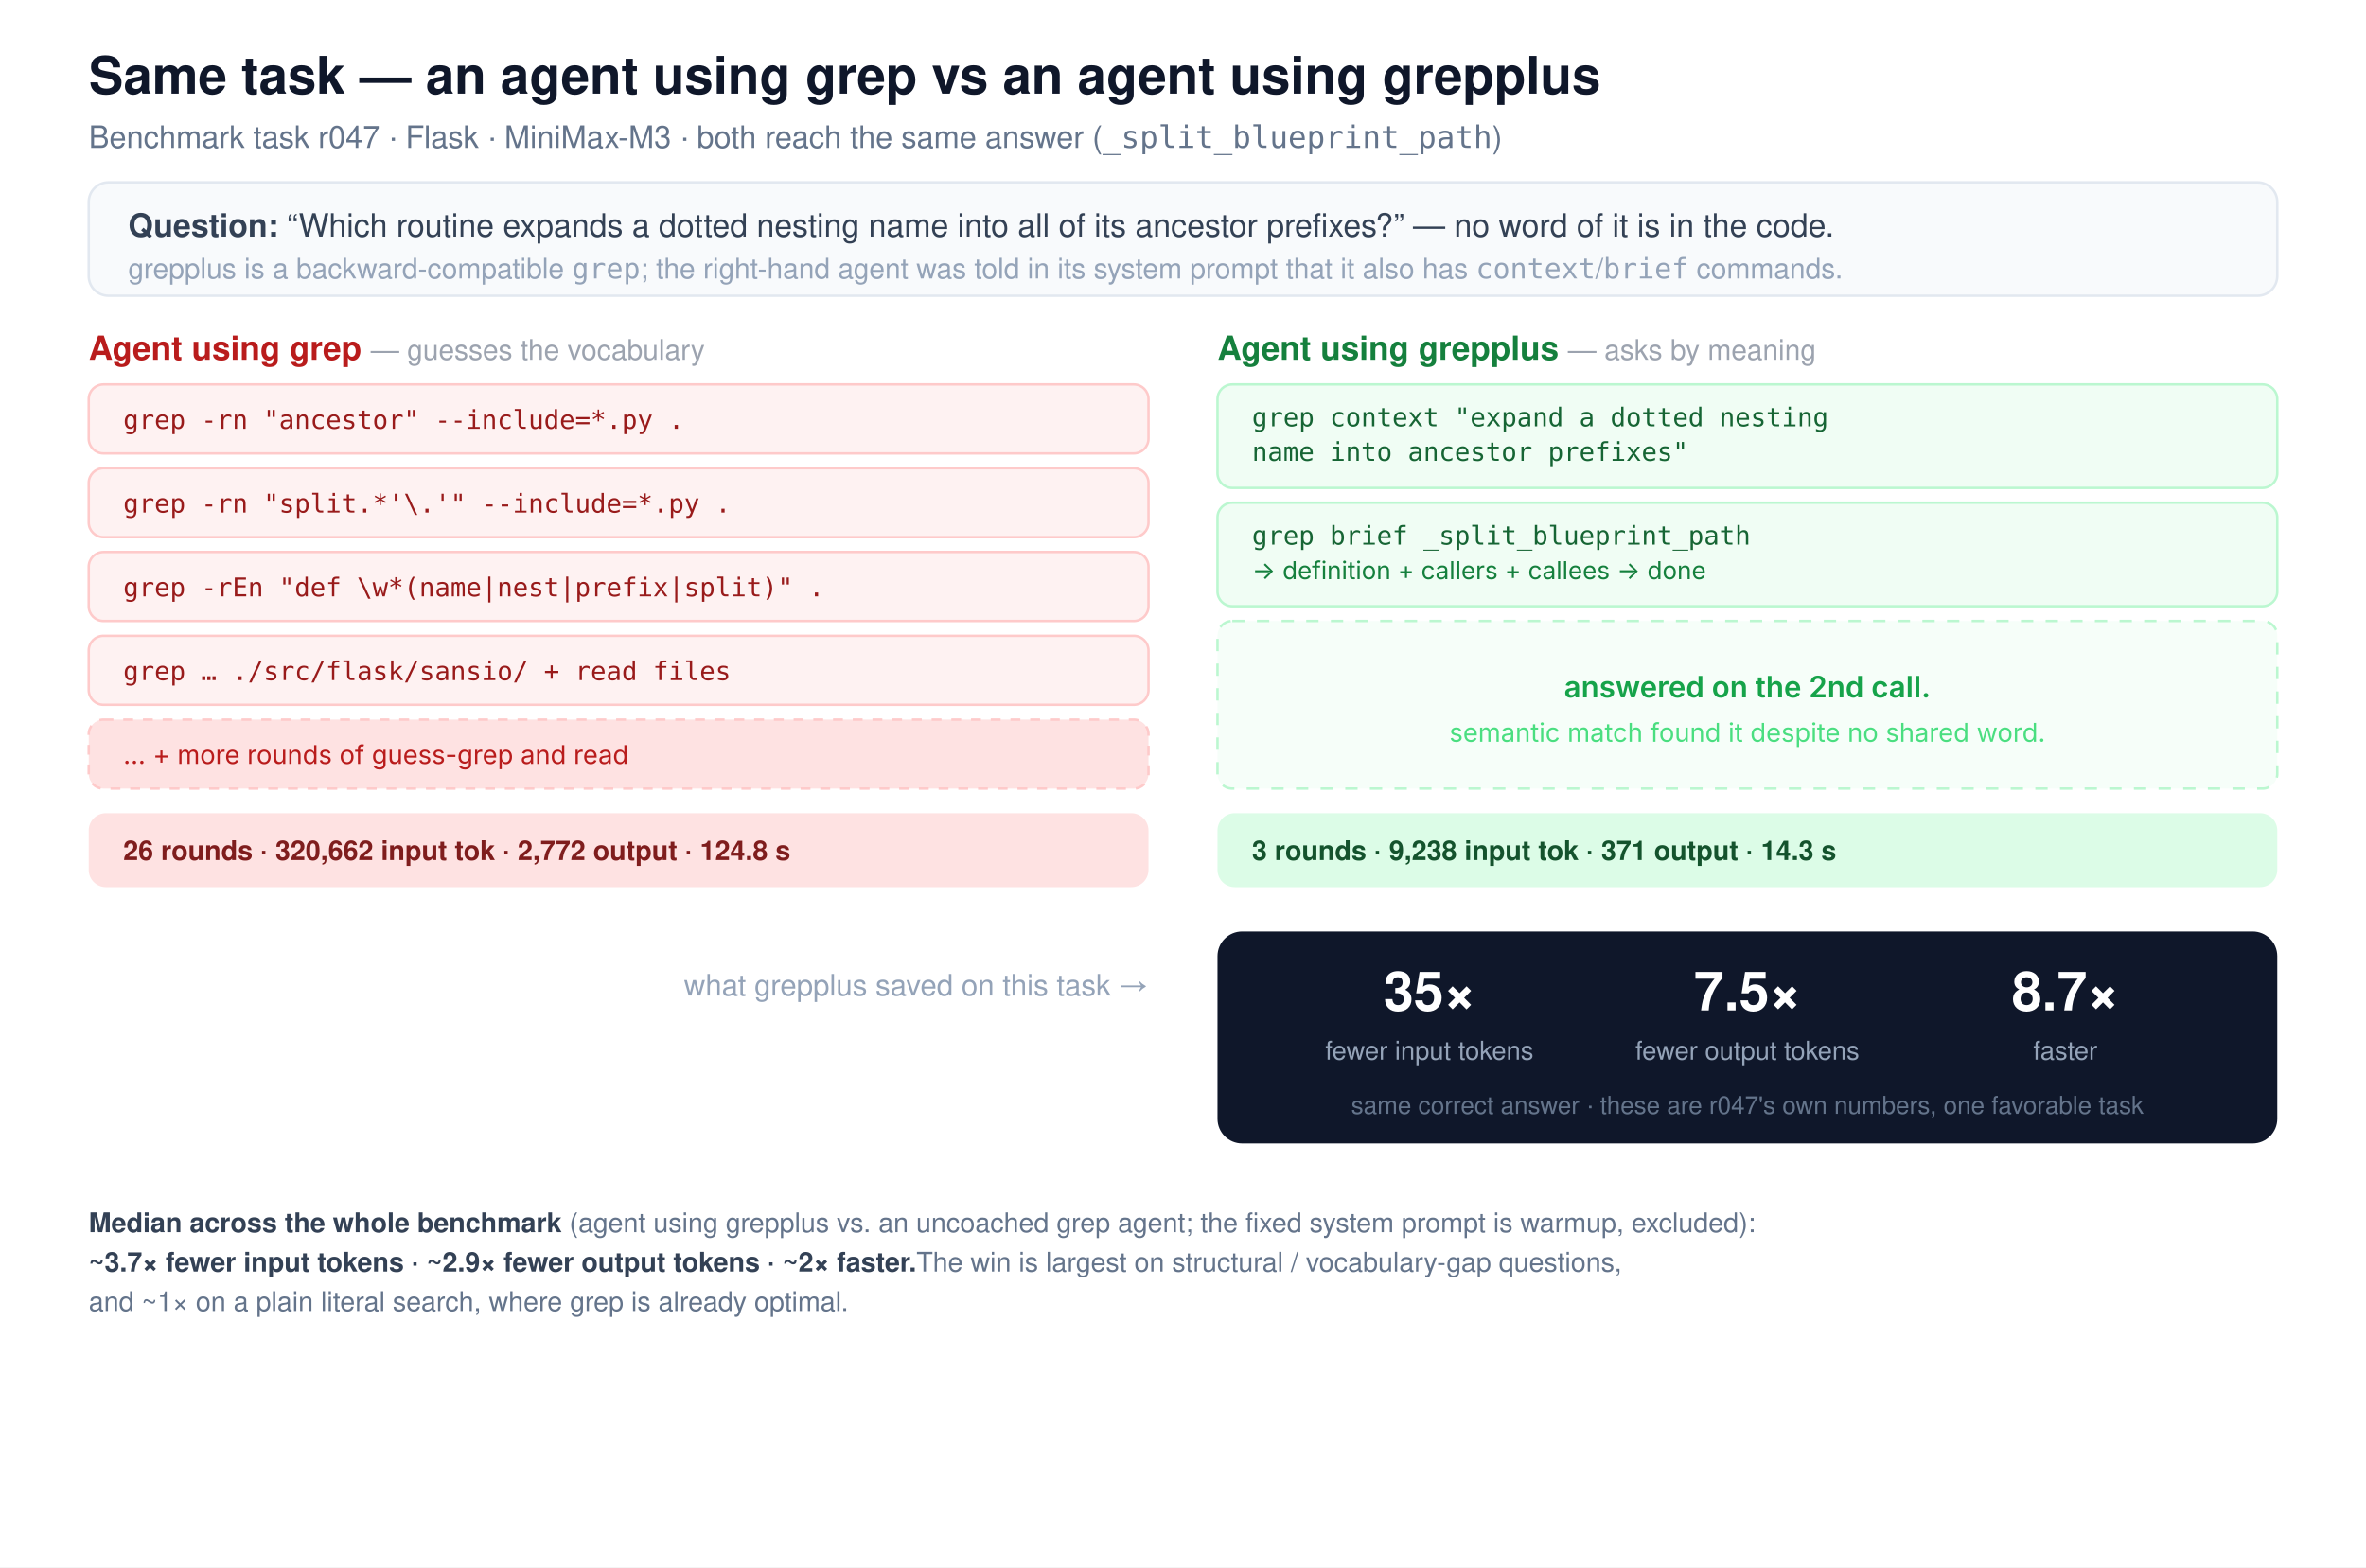
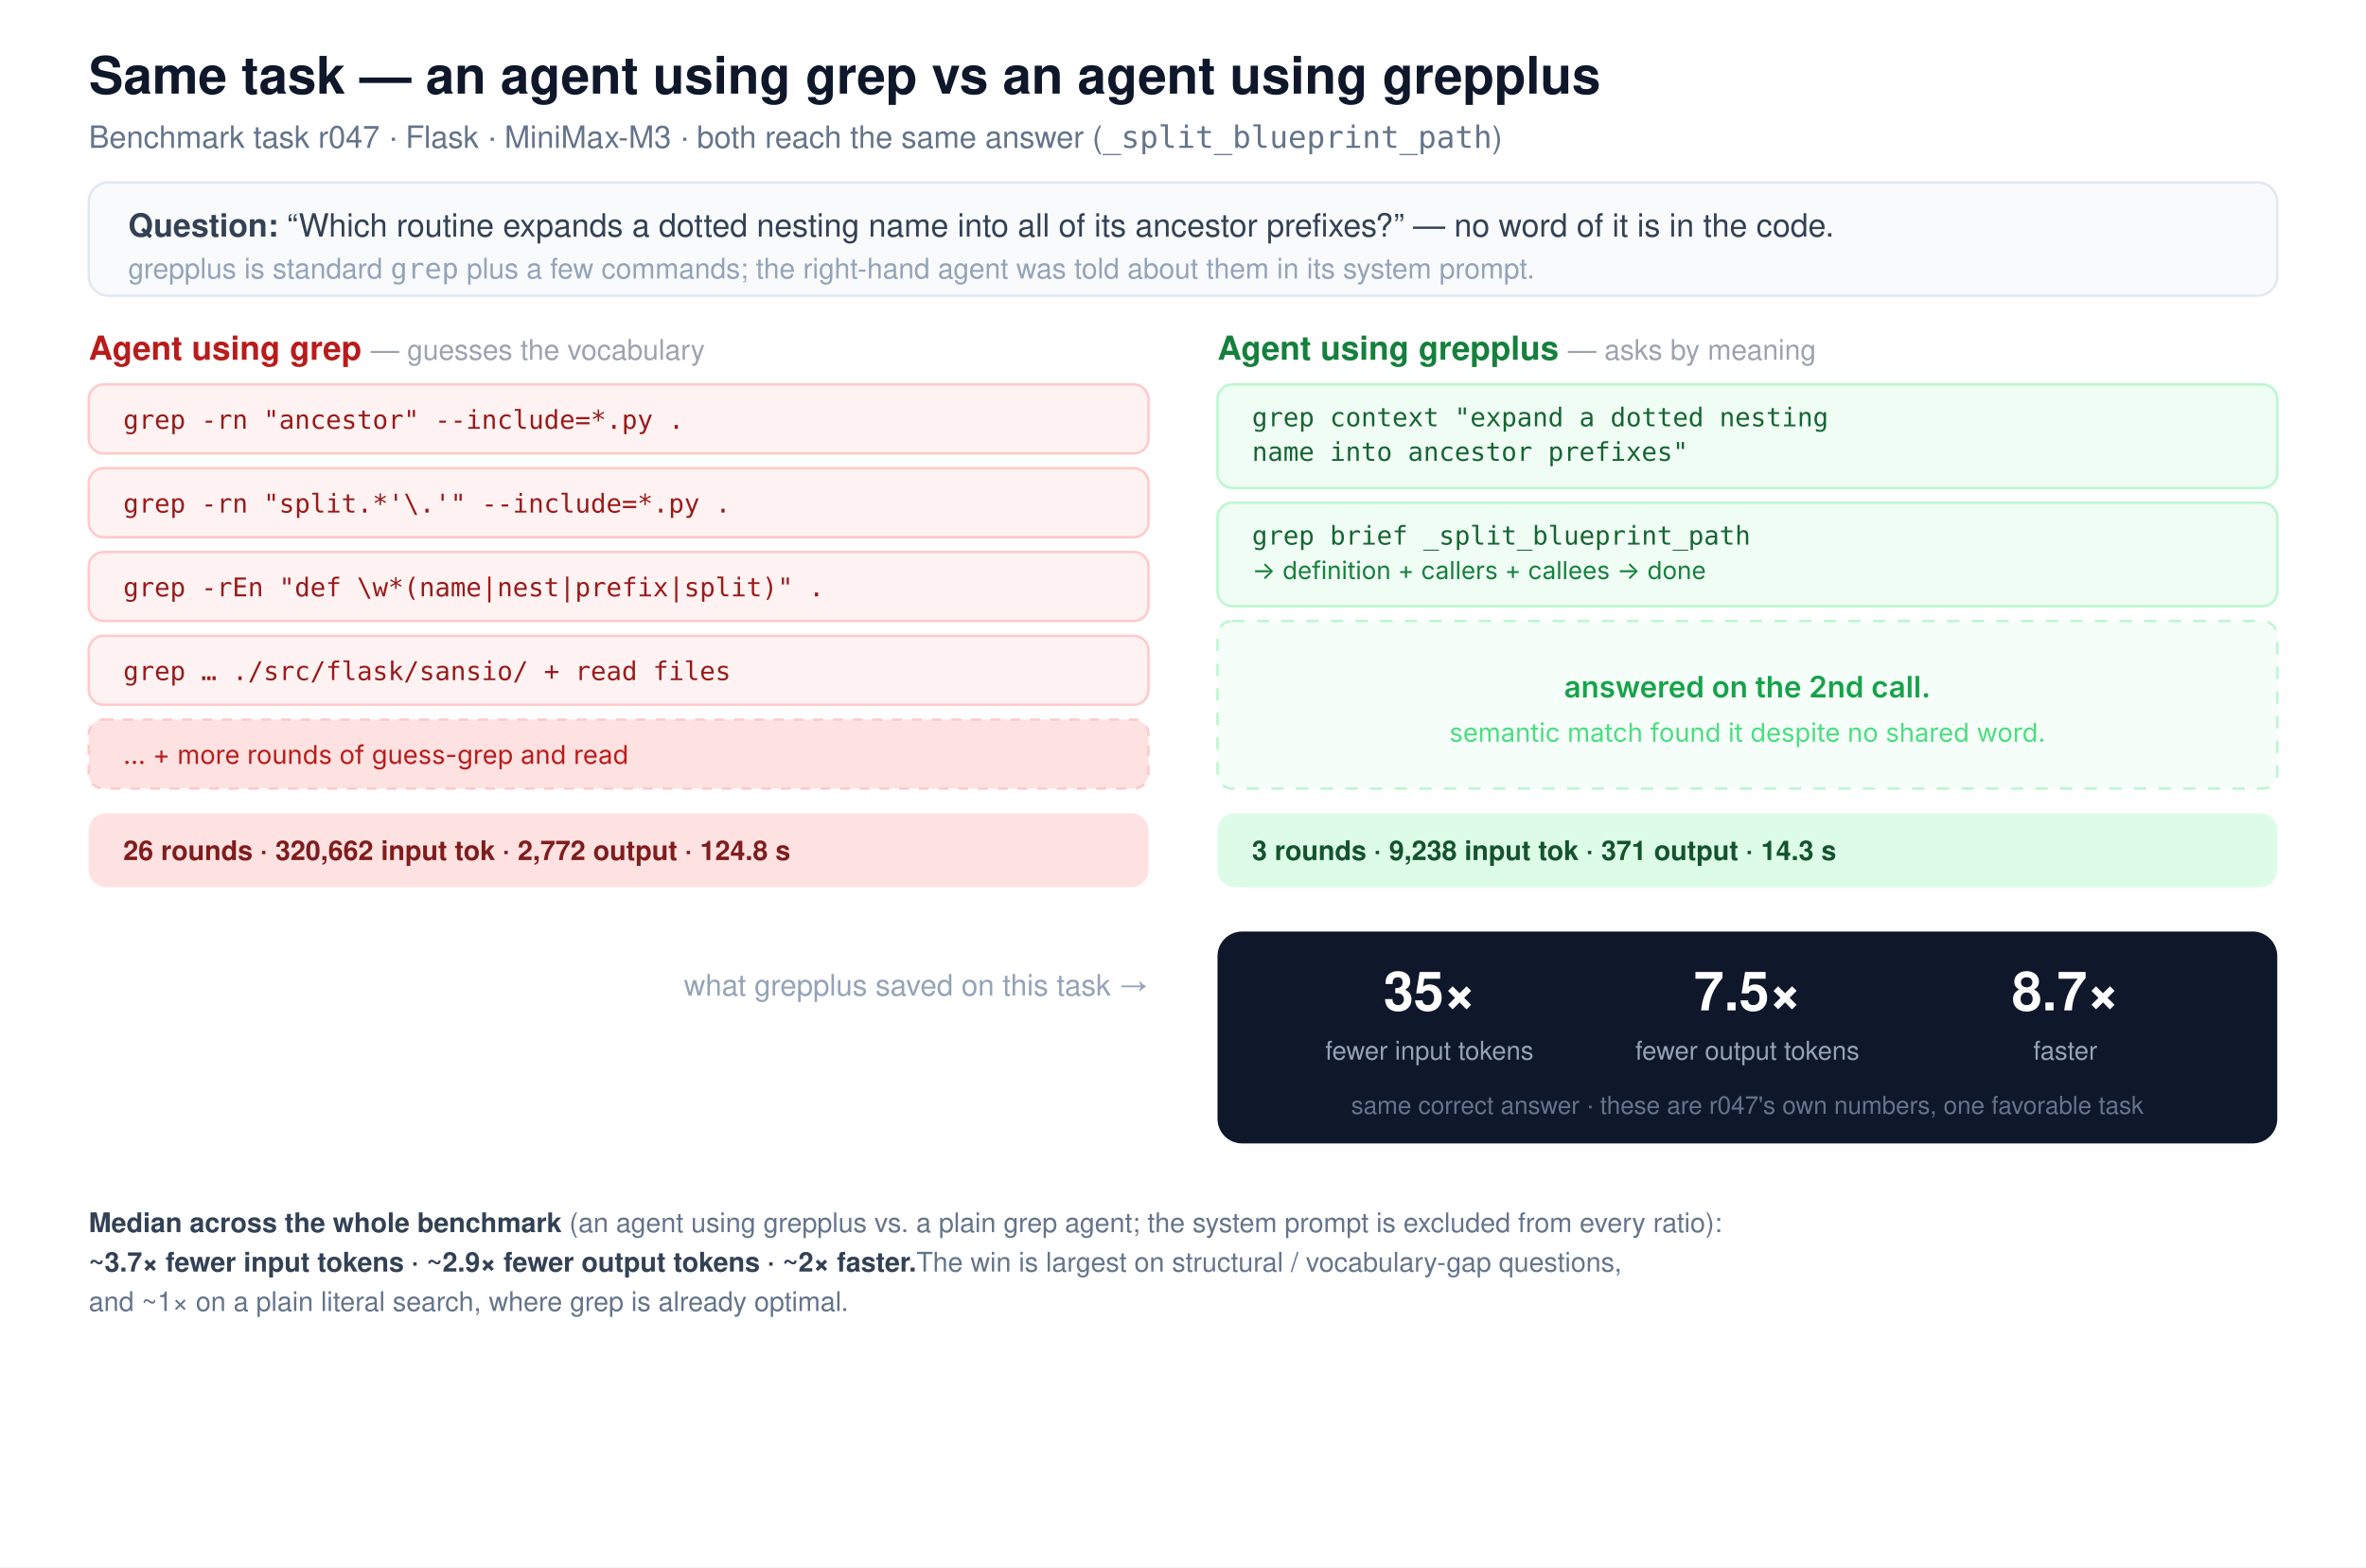
<svg xmlns="http://www.w3.org/2000/svg" viewBox="0 0 960 636" font-family="-apple-system,BlinkMacSystemFont,Segoe UI,Helvetica,Arial,sans-serif" role="img" aria-labelledby="title desc">
  <rect width="960" height="636" fill="#ffffff" />
  <text x="36" y="38" font-size="21" font-weight="700" fill="#0f172a">Same task — an agent using grep vs an agent using grepplus</text>
  <text x="36" y="60" font-size="12.5" fill="#64748b">Benchmark task r047 · Flask · MiniMax-M3 · both reach the same answer (<tspan font-family="ui-monospace,Menlo,monospace">_split_blueprint_path</tspan>)</text>
  <rect x="36" y="74" width="888" height="46" rx="8" fill="#f8fafc" stroke="#e2e8f0" />
  <text x="52" y="96" font-size="13" fill="#334155">
    <tspan font-weight="600">Question:</tspan> “Which routine expands a dotted nesting name into all of its ancestor prefixes?” — no word of it is in the code.</text>
-   <text x="52" y="113" font-size="11.5" fill="#94a3b8">grepplus is a backward-compatible <tspan font-family="ui-monospace,Menlo,monospace">grep</tspan>; the right-hand agent was told in its system prompt that it also has <tspan font-family="ui-monospace,Menlo,monospace">context</tspan>/<tspan font-family="ui-monospace,Menlo,monospace">brief</tspan> commands.</text>
+   <text x="52" y="113" font-size="11.5" fill="#94a3b8">grepplus is standard <tspan font-family="ui-monospace,Menlo,monospace">grep</tspan> plus a few commands; the right-hand agent was told about them in its system prompt.</text>
  <text x="36" y="146" font-size="13.5" font-weight="700" fill="#b91c1c">Agent using grep <tspan font-weight="400" font-size="11.5" fill="#9ca3af">— guesses the vocabulary</tspan>
  </text>
  <text x="494" y="146" font-size="13.5" font-weight="700" fill="#15803d">Agent using grepplus <tspan font-weight="400" font-size="11.5" fill="#9ca3af">— asks by meaning</tspan>
  </text>
  <g font-family="ui-monospace,Menlo,monospace" font-size="10.5" fill="#991b1b">
    <rect x="36" y="156" width="430" height="28" rx="6" fill="#fef2f2" stroke="#fecaca" />
    <text x="50" y="174">grep -rn "ancestor" --include=*.py .</text>
    <rect x="36" y="190" width="430" height="28" rx="6" fill="#fef2f2" stroke="#fecaca" />
    <text x="50" y="208">grep -rn "split.*'\.'" --include=*.py .</text>
    <rect x="36" y="224" width="430" height="28" rx="6" fill="#fef2f2" stroke="#fecaca" />
    <text x="50" y="242">grep -rEn "def \w*(name|nest|prefix|split)" .</text>
    <rect x="36" y="258" width="430" height="28" rx="6" fill="#fef2f2" stroke="#fecaca" />
    <text x="50" y="276">grep … ./src/flask/sansio/  +  read files</text>
    <rect x="36" y="292" width="430" height="28" rx="6" fill="#fee2e2" stroke="#fecaca" stroke-dasharray="4 4" />
    <text x="50" y="310" font-family="-apple-system" fill="#b91c1c">… + more rounds of guess-grep and read</text>
  </g>
  <g font-family="ui-monospace,Menlo,monospace" font-size="10.5" fill="#166534">
    <rect x="494" y="156" width="430" height="42" rx="6" fill="#f0fdf4" stroke="#bbf7d0" />
    <text x="508" y="173">grep context "expand a dotted nesting</text>
    <text x="508" y="187">  name into ancestor prefixes"</text>
    <rect x="494" y="204" width="430" height="42" rx="6" fill="#f0fdf4" stroke="#bbf7d0" />
    <text x="508" y="221">grep brief _split_blueprint_path</text>
    <text x="508" y="235" font-family="-apple-system" font-size="10" fill="#15803d">→ definition + callers + callees → done</text>
    <rect x="494" y="252" width="430" height="68" rx="6" fill="#f6fef9" stroke="#bbf7d0" stroke-dasharray="5 5" />
    <text x="709" y="283" font-family="-apple-system" font-size="12" font-weight="600" fill="#16a34a" text-anchor="middle">answered on the 2nd call.</text>
    <text x="709" y="301" font-family="-apple-system" font-size="10.5" fill="#4ade80" text-anchor="middle">semantic match found it despite no shared word.</text>
  </g>
  <rect x="36" y="330" width="430" height="30" rx="7" fill="#fee2e2" />
  <text x="50" y="349" font-size="11" font-weight="600" fill="#7f1d1d">26 rounds · 320,662 input tok · 2,772 output · 124.8 s</text>
  <rect x="494" y="330" width="430" height="30" rx="7" fill="#dcfce7" />
  <text x="508" y="349" font-size="11" font-weight="600" fill="#14532d">3 rounds · 9,238 input tok · 371 output · 14.3 s</text>
  <text x="466" y="404" font-size="12" fill="#94a3b8" text-anchor="end">what grepplus saved on this task →</text>
  <rect x="494" y="378" width="430" height="86" rx="10" fill="#0f172a" />
  <g fill="#ffffff" text-anchor="middle">
    <text x="580" y="410" font-size="22" font-weight="800">35×</text>
    <text x="709" y="410" font-size="22" font-weight="800">7.5×</text>
    <text x="838" y="410" font-size="22" font-weight="800">8.7×</text>
  </g>
  <g fill="#94a3b8" font-size="10.5" text-anchor="middle">
    <text x="580" y="430">fewer input tokens</text>
    <text x="709" y="430">fewer output tokens</text>
    <text x="838" y="430">faster</text>
  </g>
  <text x="709" y="452" font-size="10" fill="#64748b" text-anchor="middle">same correct answer · these are r047's own numbers, one favorable task</text>
  <text x="36" y="500" font-size="11" fill="#64748b">
-     <tspan font-weight="700" fill="#334155">Median across the whole benchmark</tspan> (agent using grepplus vs. an uncoached grep agent; the fixed system prompt is warmup, excluded):</text>
+     <tspan font-weight="700" fill="#334155">Median across the whole benchmark</tspan> (an agent using grepplus vs. a plain grep agent; the system prompt is excluded from every ratio):</text>
  <text x="36" y="516" font-size="11" fill="#334155" font-weight="700">~3.7× fewer input tokens · ~2.9× fewer output tokens · ~2× faster.<tspan font-weight="400" fill="#64748b"> The win is largest on structural / vocabulary-gap questions,</tspan>
  </text>
  <text x="36" y="532" font-size="11" fill="#64748b">and ~1× on a plain literal search, where grep is already optimal.</text>
</svg>
